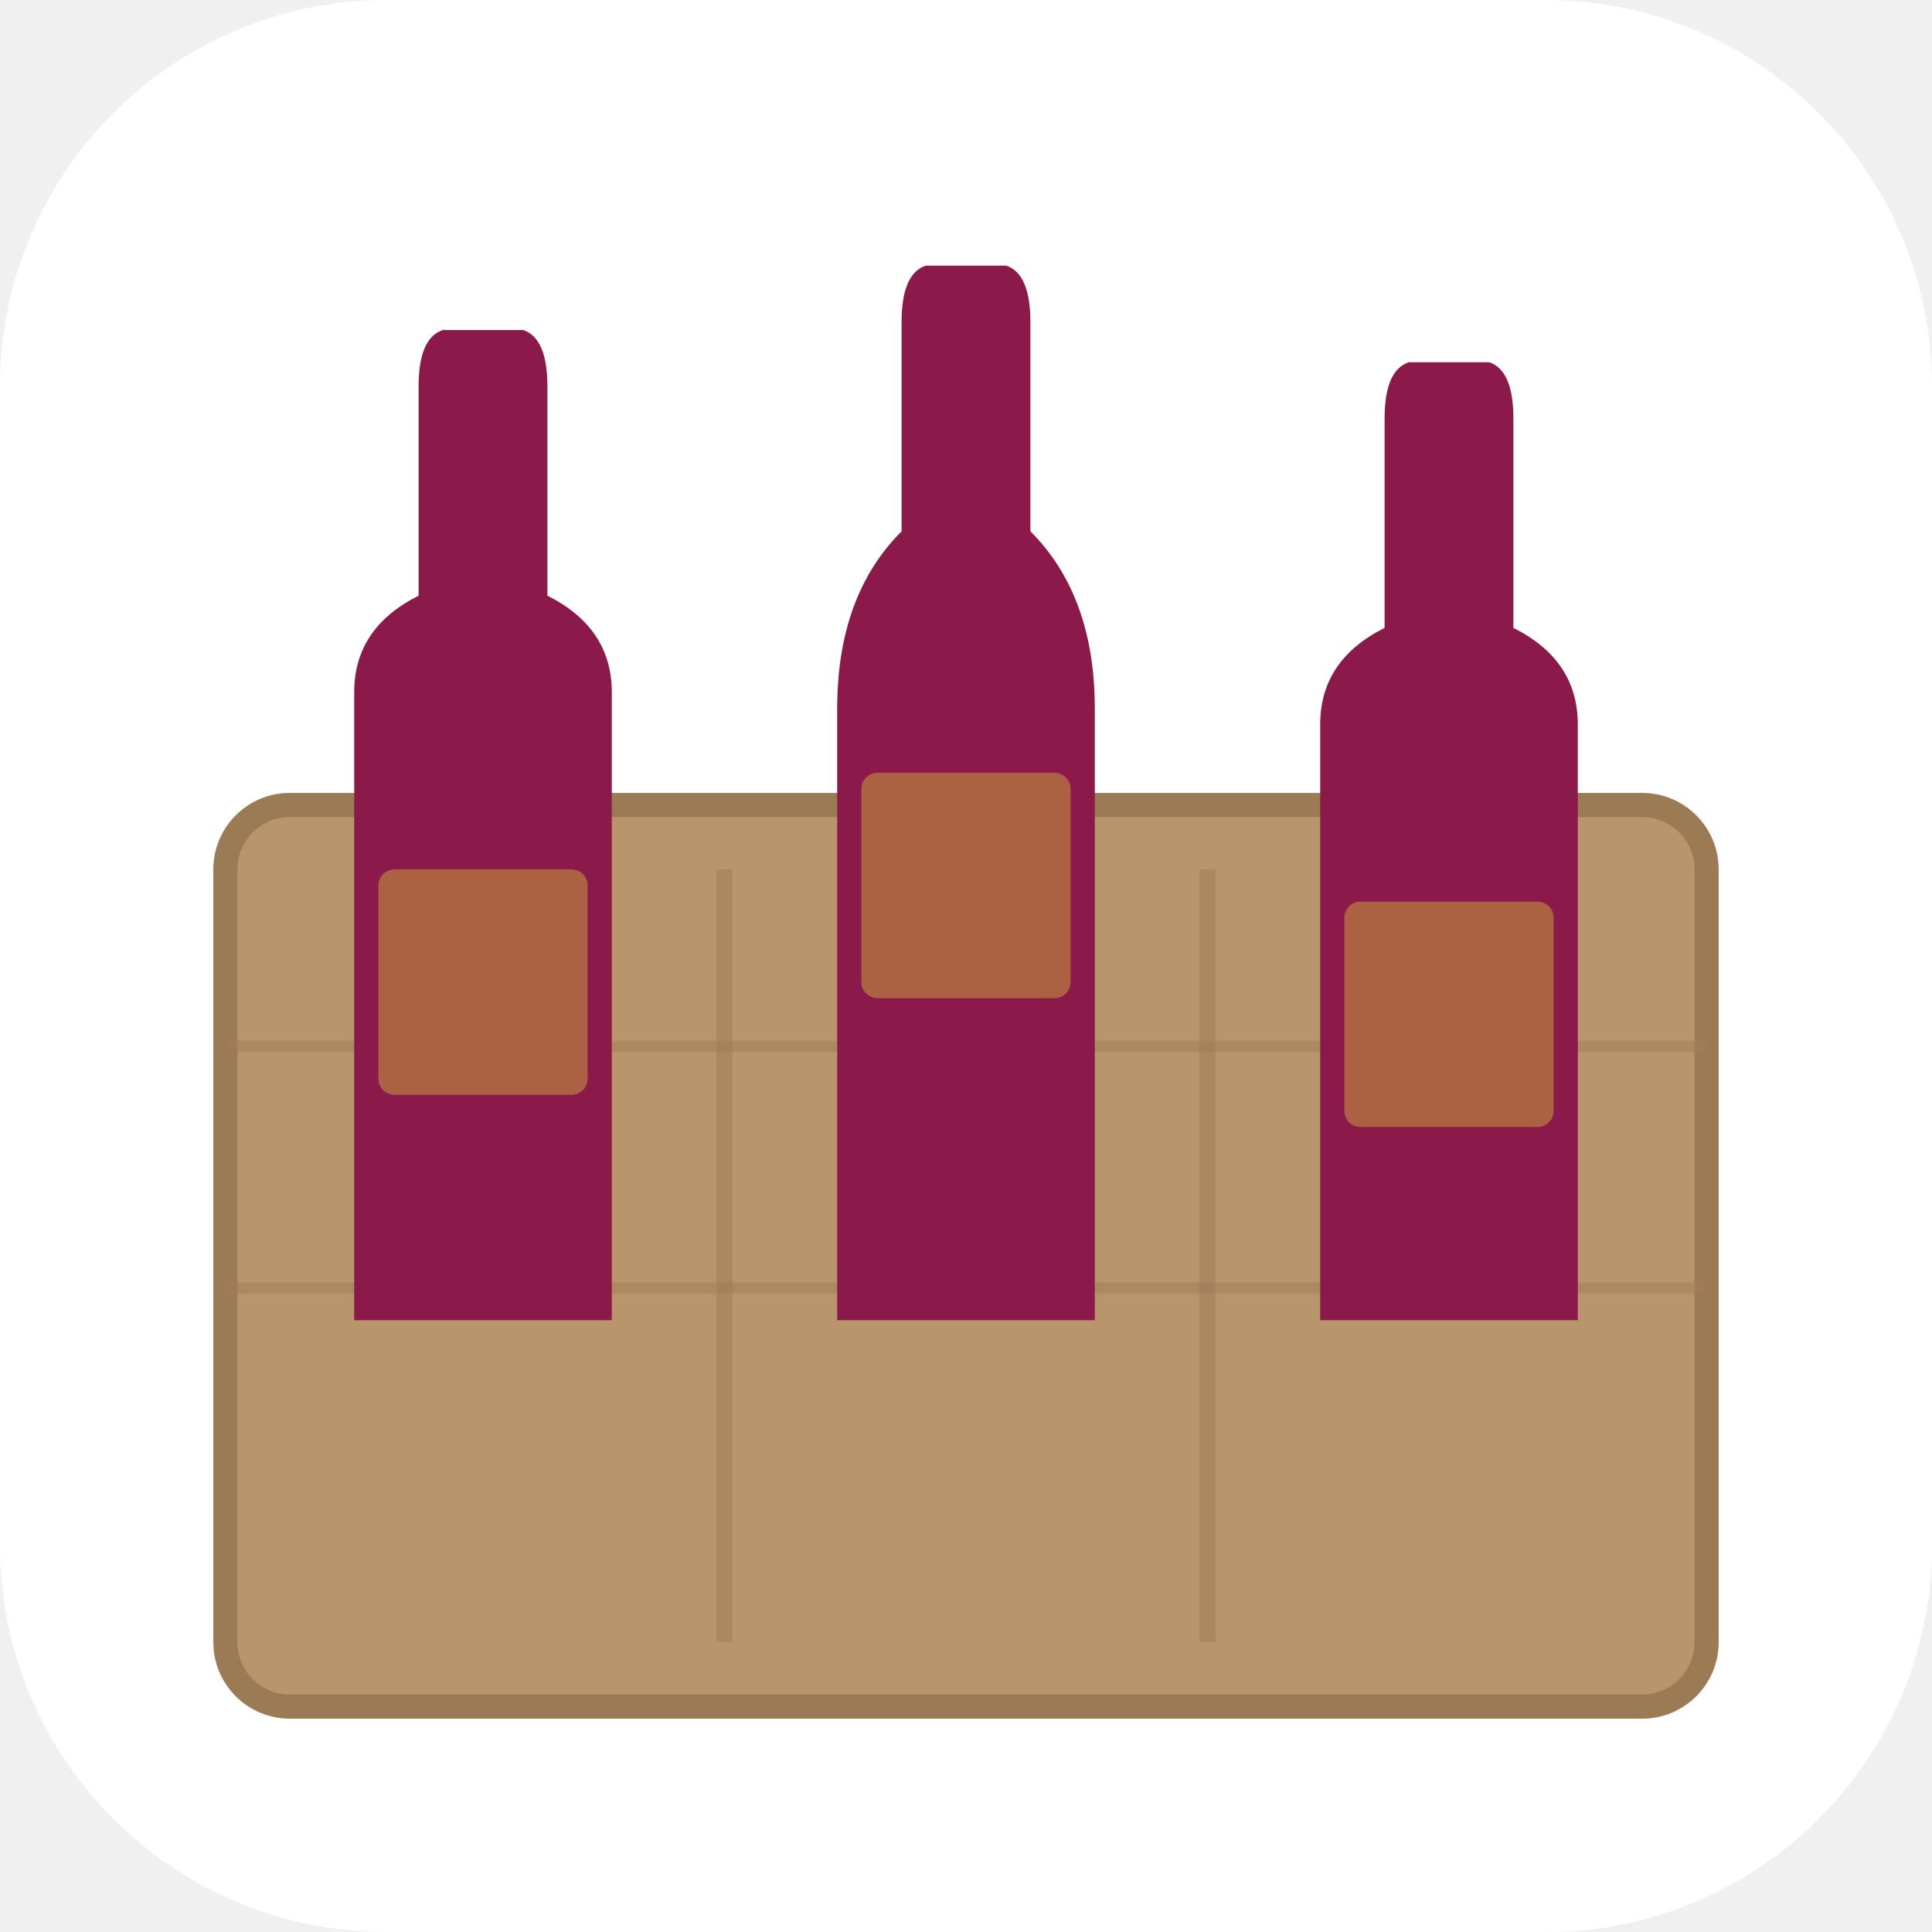
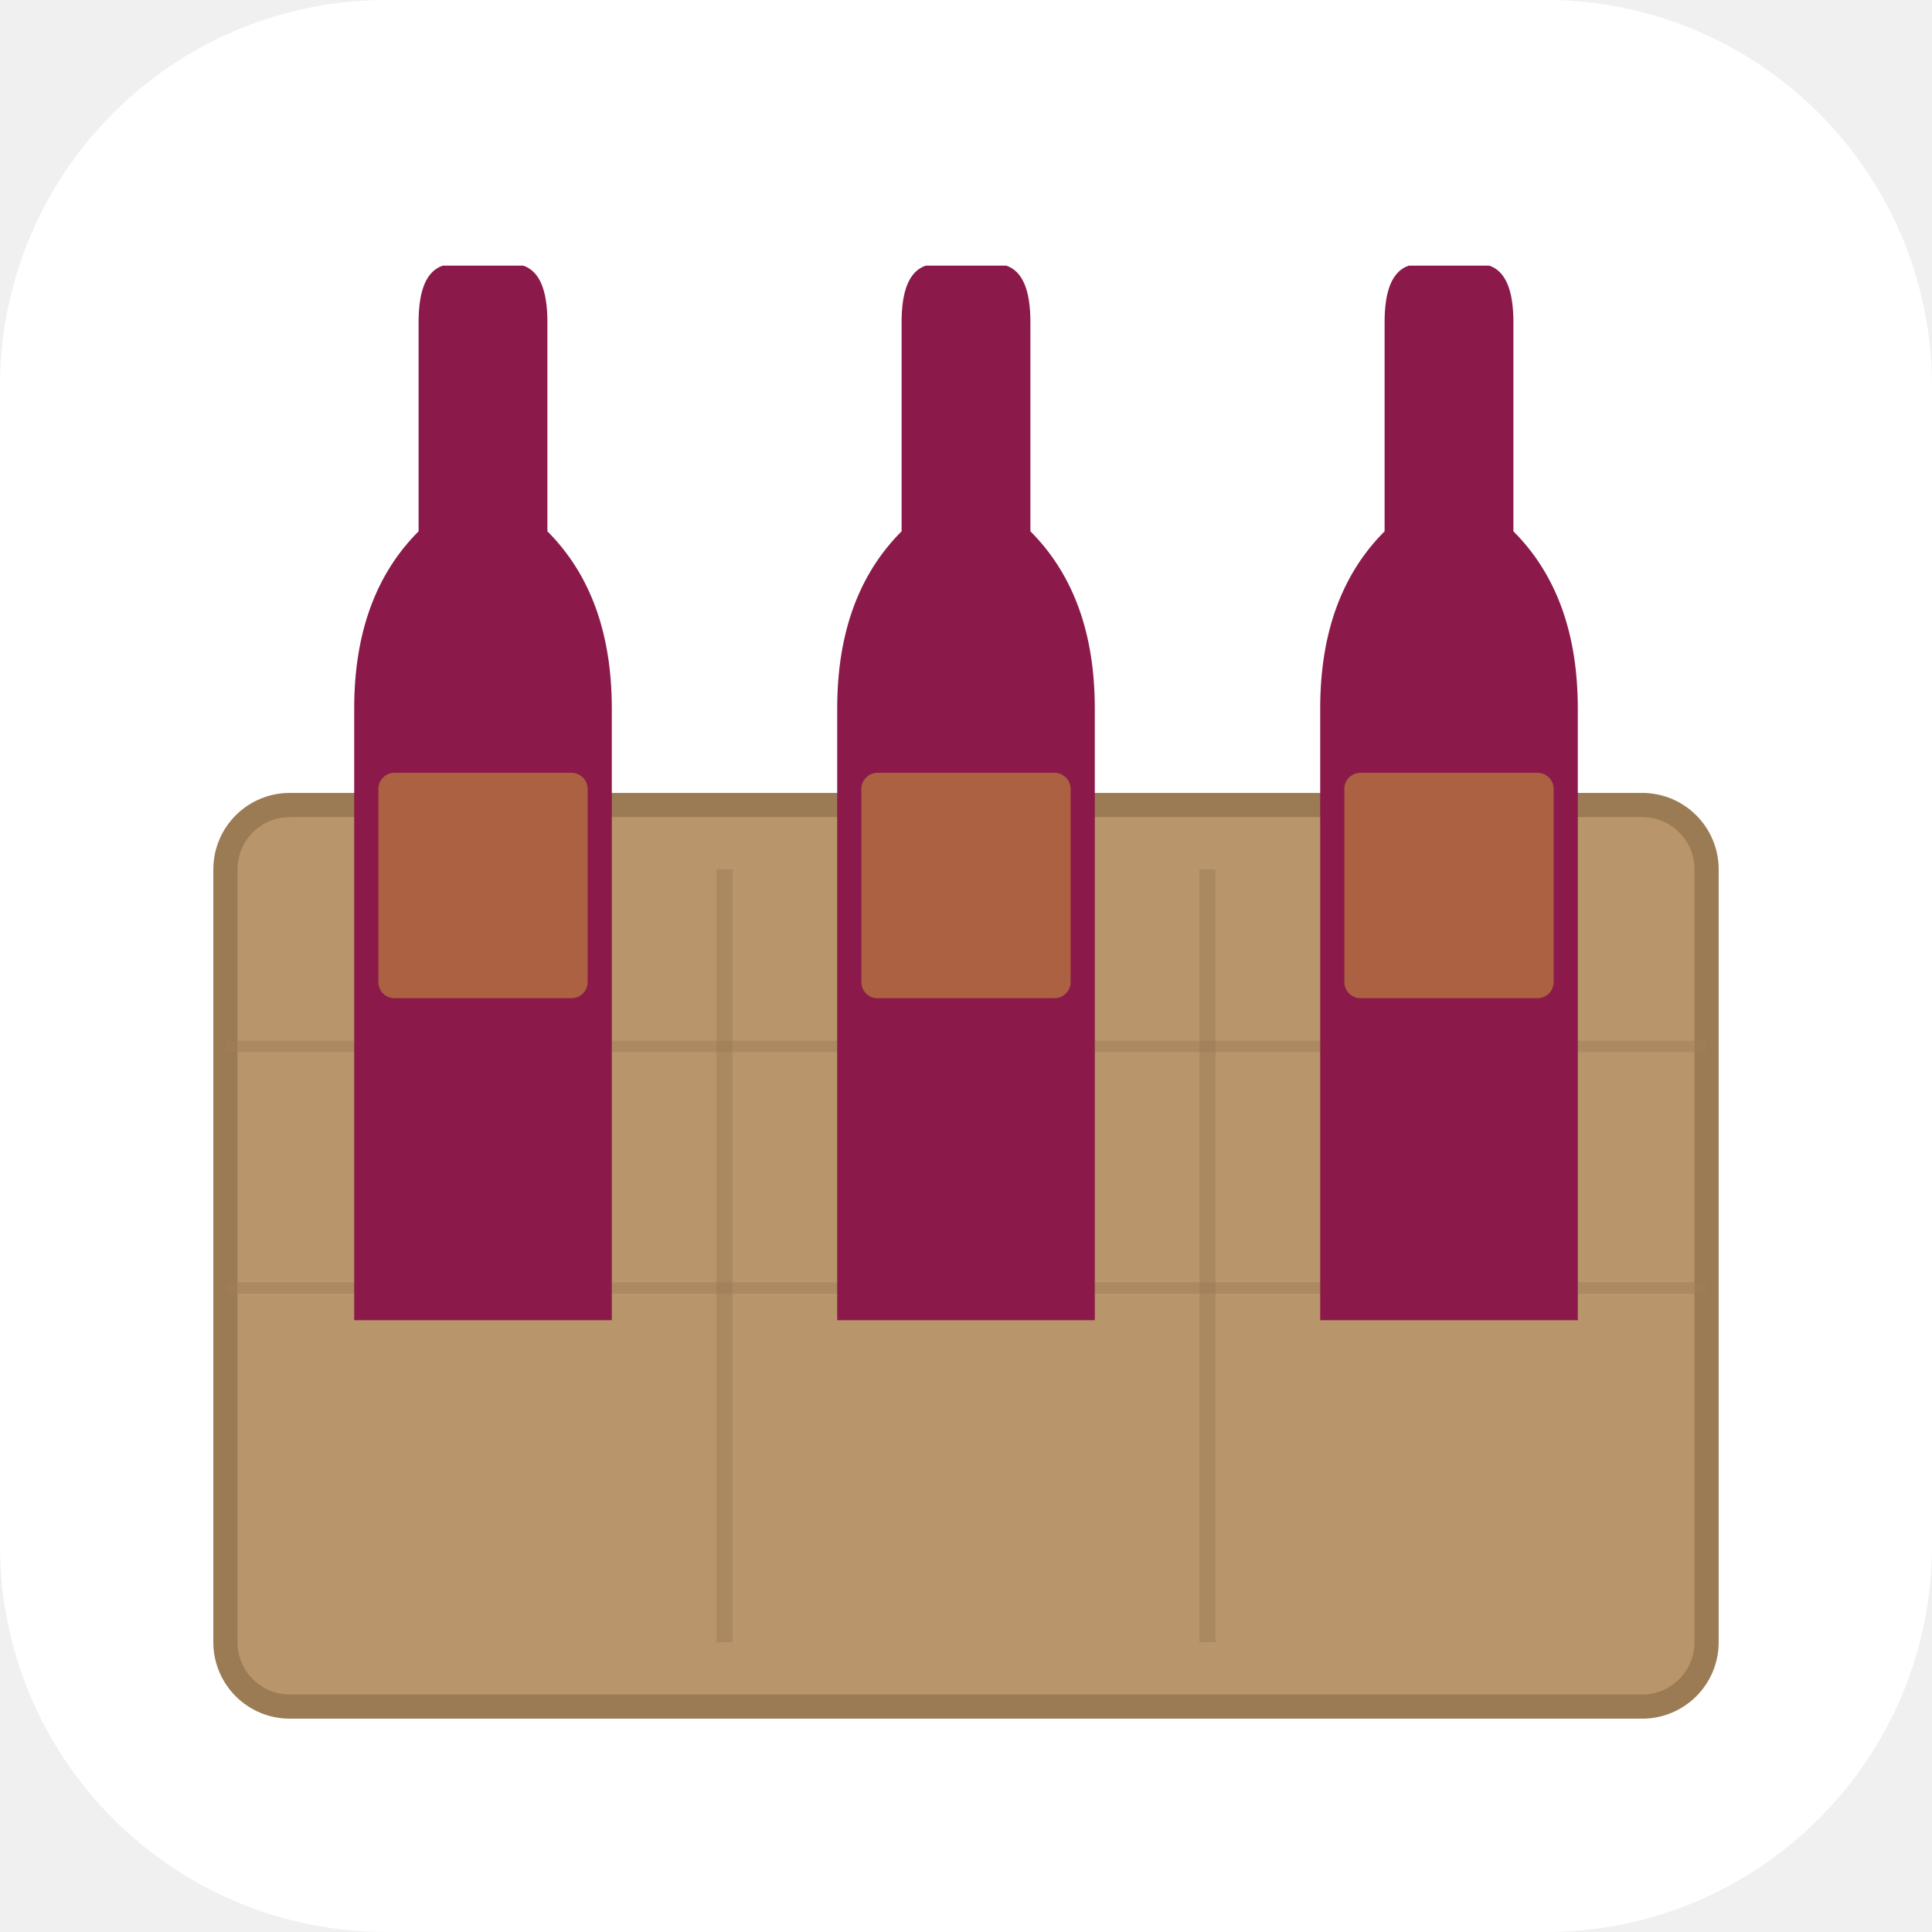
<svg xmlns="http://www.w3.org/2000/svg" viewBox="0 0 120 120" fill="none">
  <rect width="120" height="120" rx="24" fill="white" />
  <g transform="translate(10,10)">
    <rect x="4" y="40" width="92" height="56" rx="4" fill="#B8956A" stroke="#9A7B54" stroke-width="1.5" />
    <line x1="4" y1="55" x2="96" y2="55" stroke="#A07E58" stroke-width="0.7" opacity="0.5" />
    <line x1="4" y1="70" x2="96" y2="70" stroke="#A07E58" stroke-width="0.7" opacity="0.5" />
    <line x1="35" y1="44" x2="35" y2="92" stroke="#9A7B54" stroke-width="1" opacity="0.45" />
    <line x1="65" y1="44" x2="65" y2="92" stroke="#9A7B54" stroke-width="1" opacity="0.45" />
-     <path d="M12 72 L12 38 L12 33 Q12 29 16 27 L16 14 Q16 11 17.5 10.5 L22.5 10.5 Q24 11 24 14 L24 27 Q28 29 28 33 L28 38 L28 72 Z" fill="#8B1A4A" />
-     <rect x="13.5" y="44" width="13" height="14" rx="1" fill="#C49A3C" opacity="0.55" />
+     <path d="M12 72 L12 34 Q12 27 16 23 L16 10 Q16 7 17.5 6.5 L22.5 6.5 Q24 7 24 10 L24 23 Q28 27 28 34 L28 72 Z" fill="#8B1A4A" />
+     <rect x="13.5" y="38" width="13" height="14" rx="1" fill="#C49A3C" opacity="0.55" />
    <path d="M42 72 L42 34 Q42 27 46 23 L46 10 Q46 7 47.5 6.5 L52.5 6.5 Q54 7 54 10 L54 23 Q58 27 58 34 L58 72 Z" fill="#8B1A4A" />
    <rect x="43.5" y="38" width="13" height="14" rx="1" fill="#C49A3C" opacity="0.55" />
-     <path d="M72 72 L72 40 L72 35 Q72 31 76 29 L76 16 Q76 13 77.5 12.5 L82.5 12.5 Q84 13 84 16 L84 29 Q88 31 88 35 L88 40 L88 72 Z" fill="#8B1A4A" />
-     <rect x="73.5" y="46" width="13" height="14" rx="1" fill="#C49A3C" opacity="0.55" />
+     <path d="M72 72 L72 34 Q72 27 76 23 L76 10 Q76 7 77.5 6.5 L82.5 6.5 Q84 7 84 10 L84 23 Q88 27 88 34 L88 72 Z" fill="#8B1A4A" />
+     <rect x="73.5" y="38" width="13" height="14" rx="1" fill="#C49A3C" opacity="0.55" />
  </g>
</svg>
